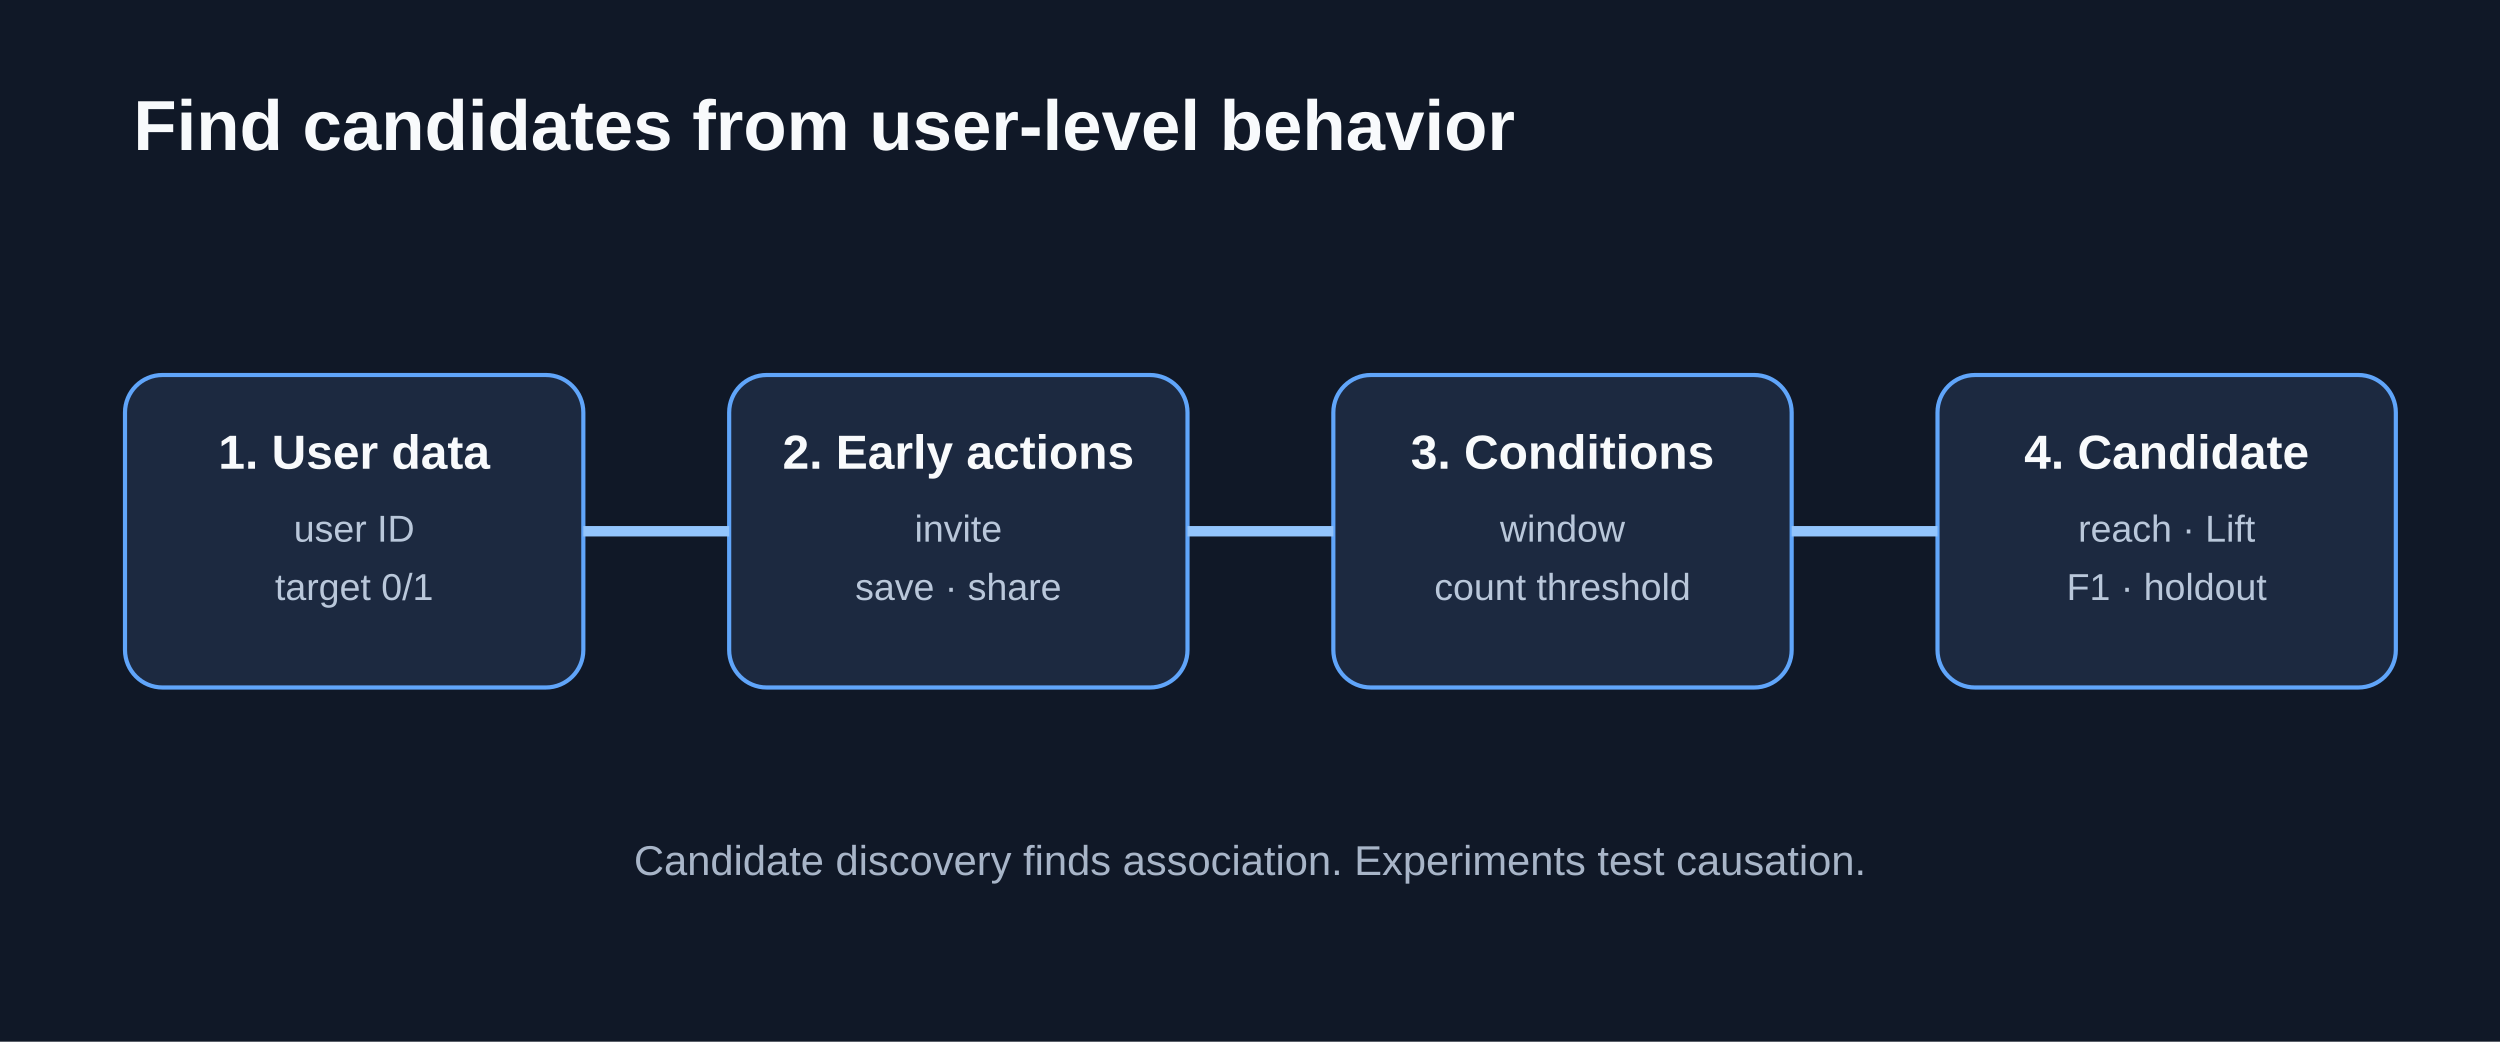
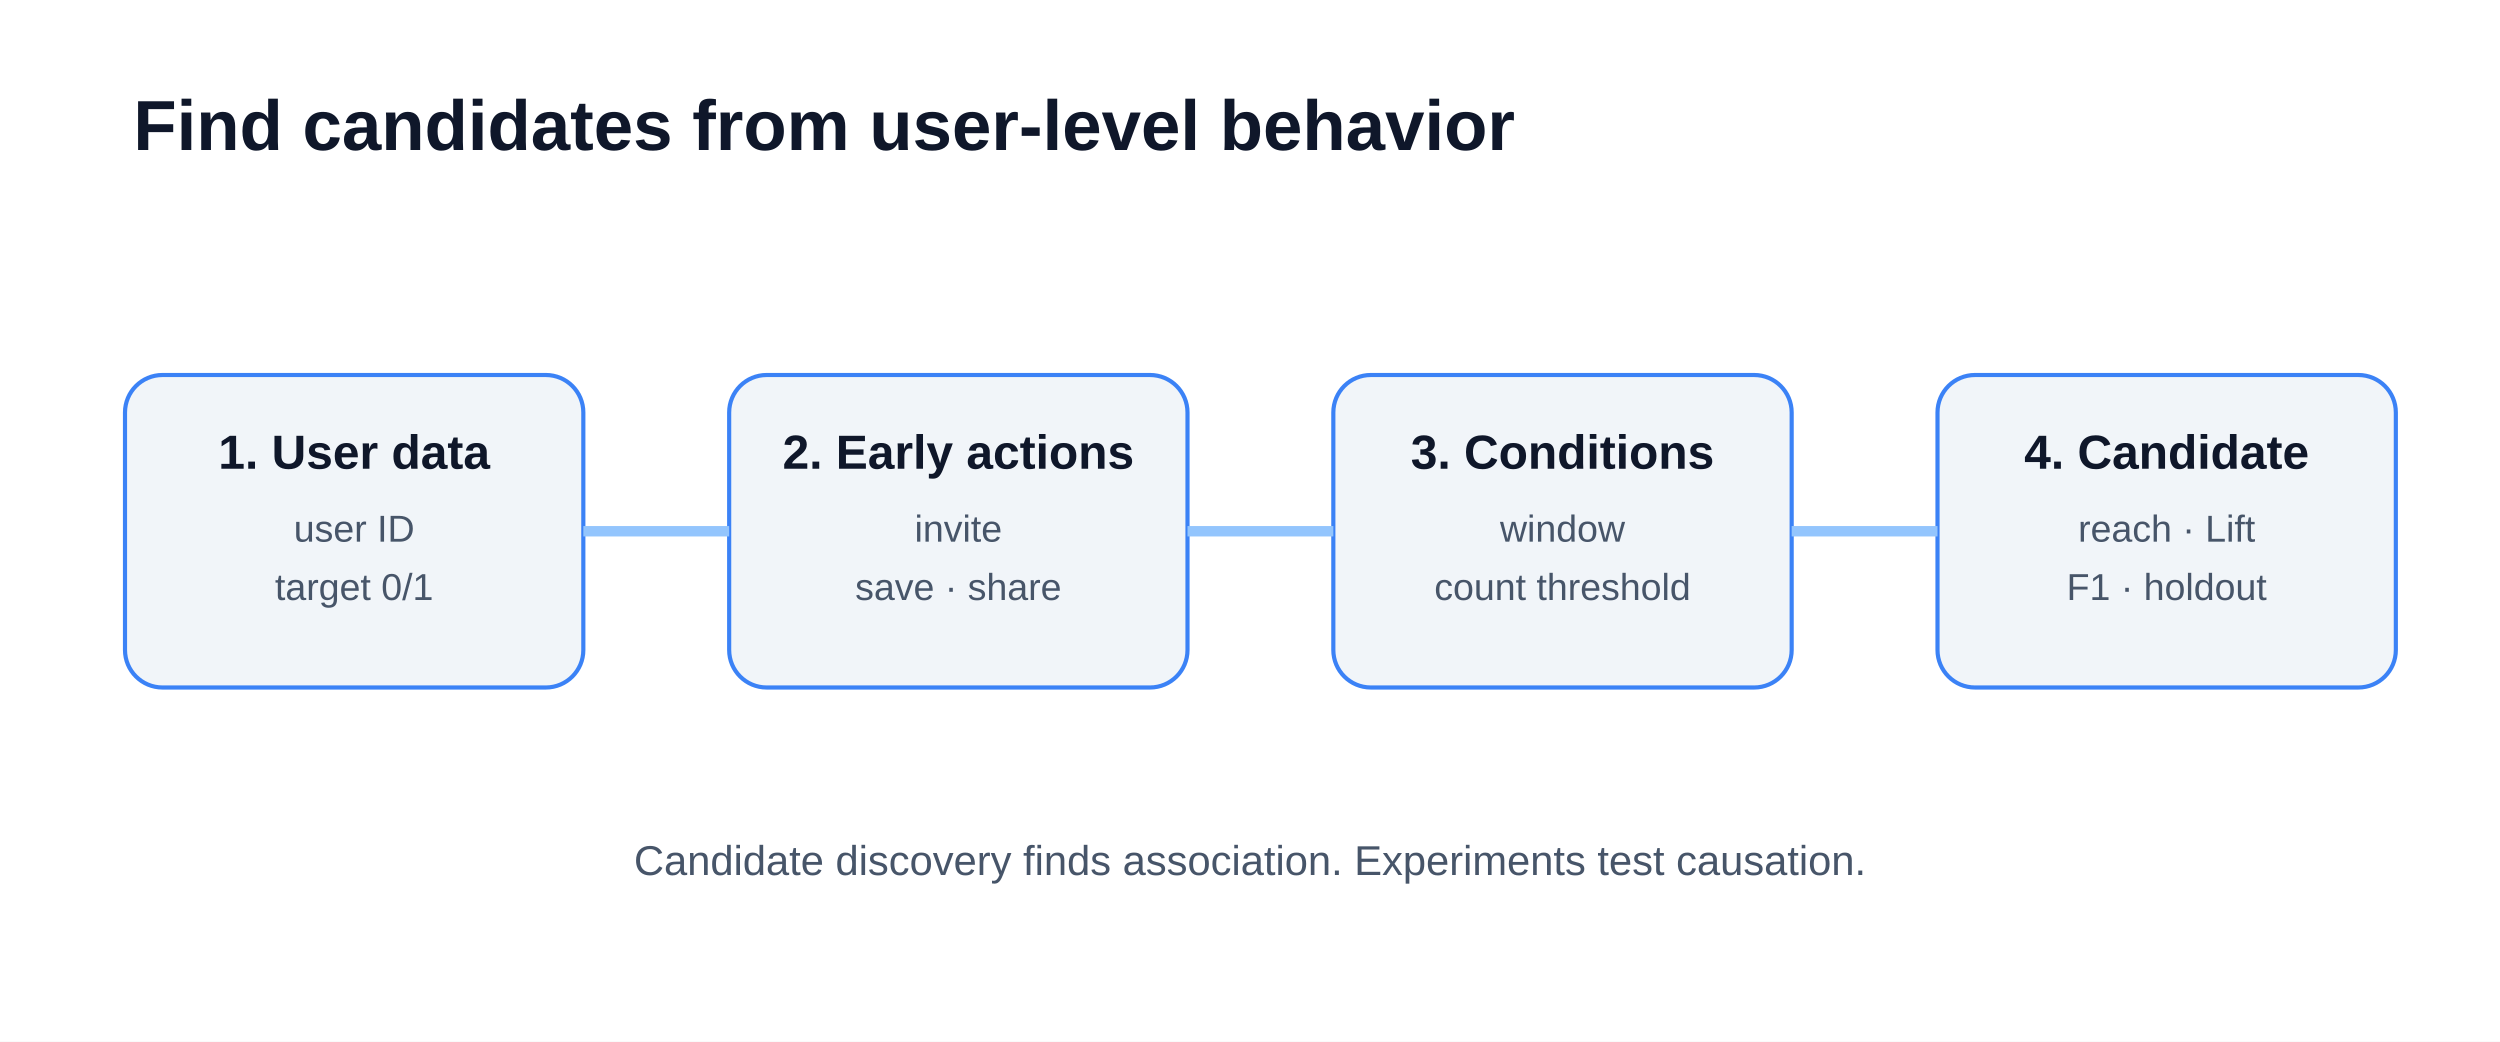
<svg xmlns="http://www.w3.org/2000/svg" width="1200" height="500" viewBox="0 0 1200 500" role="img" aria-labelledby="title desc">
-   <rect width="1200" height="500" fill="#101827" />
-   <text x="64" y="72" fill="#f8fafc" font-family="Arial" font-size="34" font-weight="700">Find candidates from user-level behavior</text>
+   <rect width="1200" height="500" fill="#ffffff" />
+   <text x="64" y="72" fill="#0f172a" font-family="Arial" font-size="34" font-weight="700">Find candidates from user-level behavior</text>
  <g font-family="Arial" text-anchor="middle">
-     <g fill="#1c2940" stroke="#60a5fa" stroke-width="2">
+     <g fill="#f1f5f9" stroke="#3b82f6" stroke-width="2">
      <rect x="60" y="180" width="220" height="150" rx="18" />
      <rect x="350" y="180" width="220" height="150" rx="18" />
      <rect x="640" y="180" width="220" height="150" rx="18" />
      <rect x="930" y="180" width="220" height="150" rx="18" />
    </g>
-     <g fill="#f8fafc" font-size="23" font-weight="700">
+     <g fill="#0f172a" font-size="23" font-weight="700">
      <text x="170" y="225">1. User data</text>
      <text x="460" y="225">2. Early actions</text>
      <text x="750" y="225">3. Conditions</text>
      <text x="1040" y="225">4. Candidate</text>
    </g>
-     <g fill="#b9c7da" font-size="18">
+     <g fill="#475569" font-size="18">
      <text x="170" y="260">user ID</text>
      <text x="170" y="288">target 0/1</text>
      <text x="460" y="260">invite</text>
      <text x="460" y="288">save · share</text>
      <text x="750" y="260">window</text>
      <text x="750" y="288">count threshold</text>
      <text x="1040" y="260">reach · Lift</text>
      <text x="1040" y="288">F1 · holdout</text>
    </g>
  </g>
  <path d="M280 255H350M570 255H640M860 255H930" stroke="#93c5fd" stroke-width="5" />
-   <text x="600" y="420" text-anchor="middle" fill="#a8b5c8" font-family="Arial" font-size="20">Candidate discovery finds association. Experiments test causation.</text>
+   <text x="600" y="420" text-anchor="middle" fill="#475569" font-family="Arial" font-size="20">Candidate discovery finds association. Experiments test causation.</text>
</svg>
